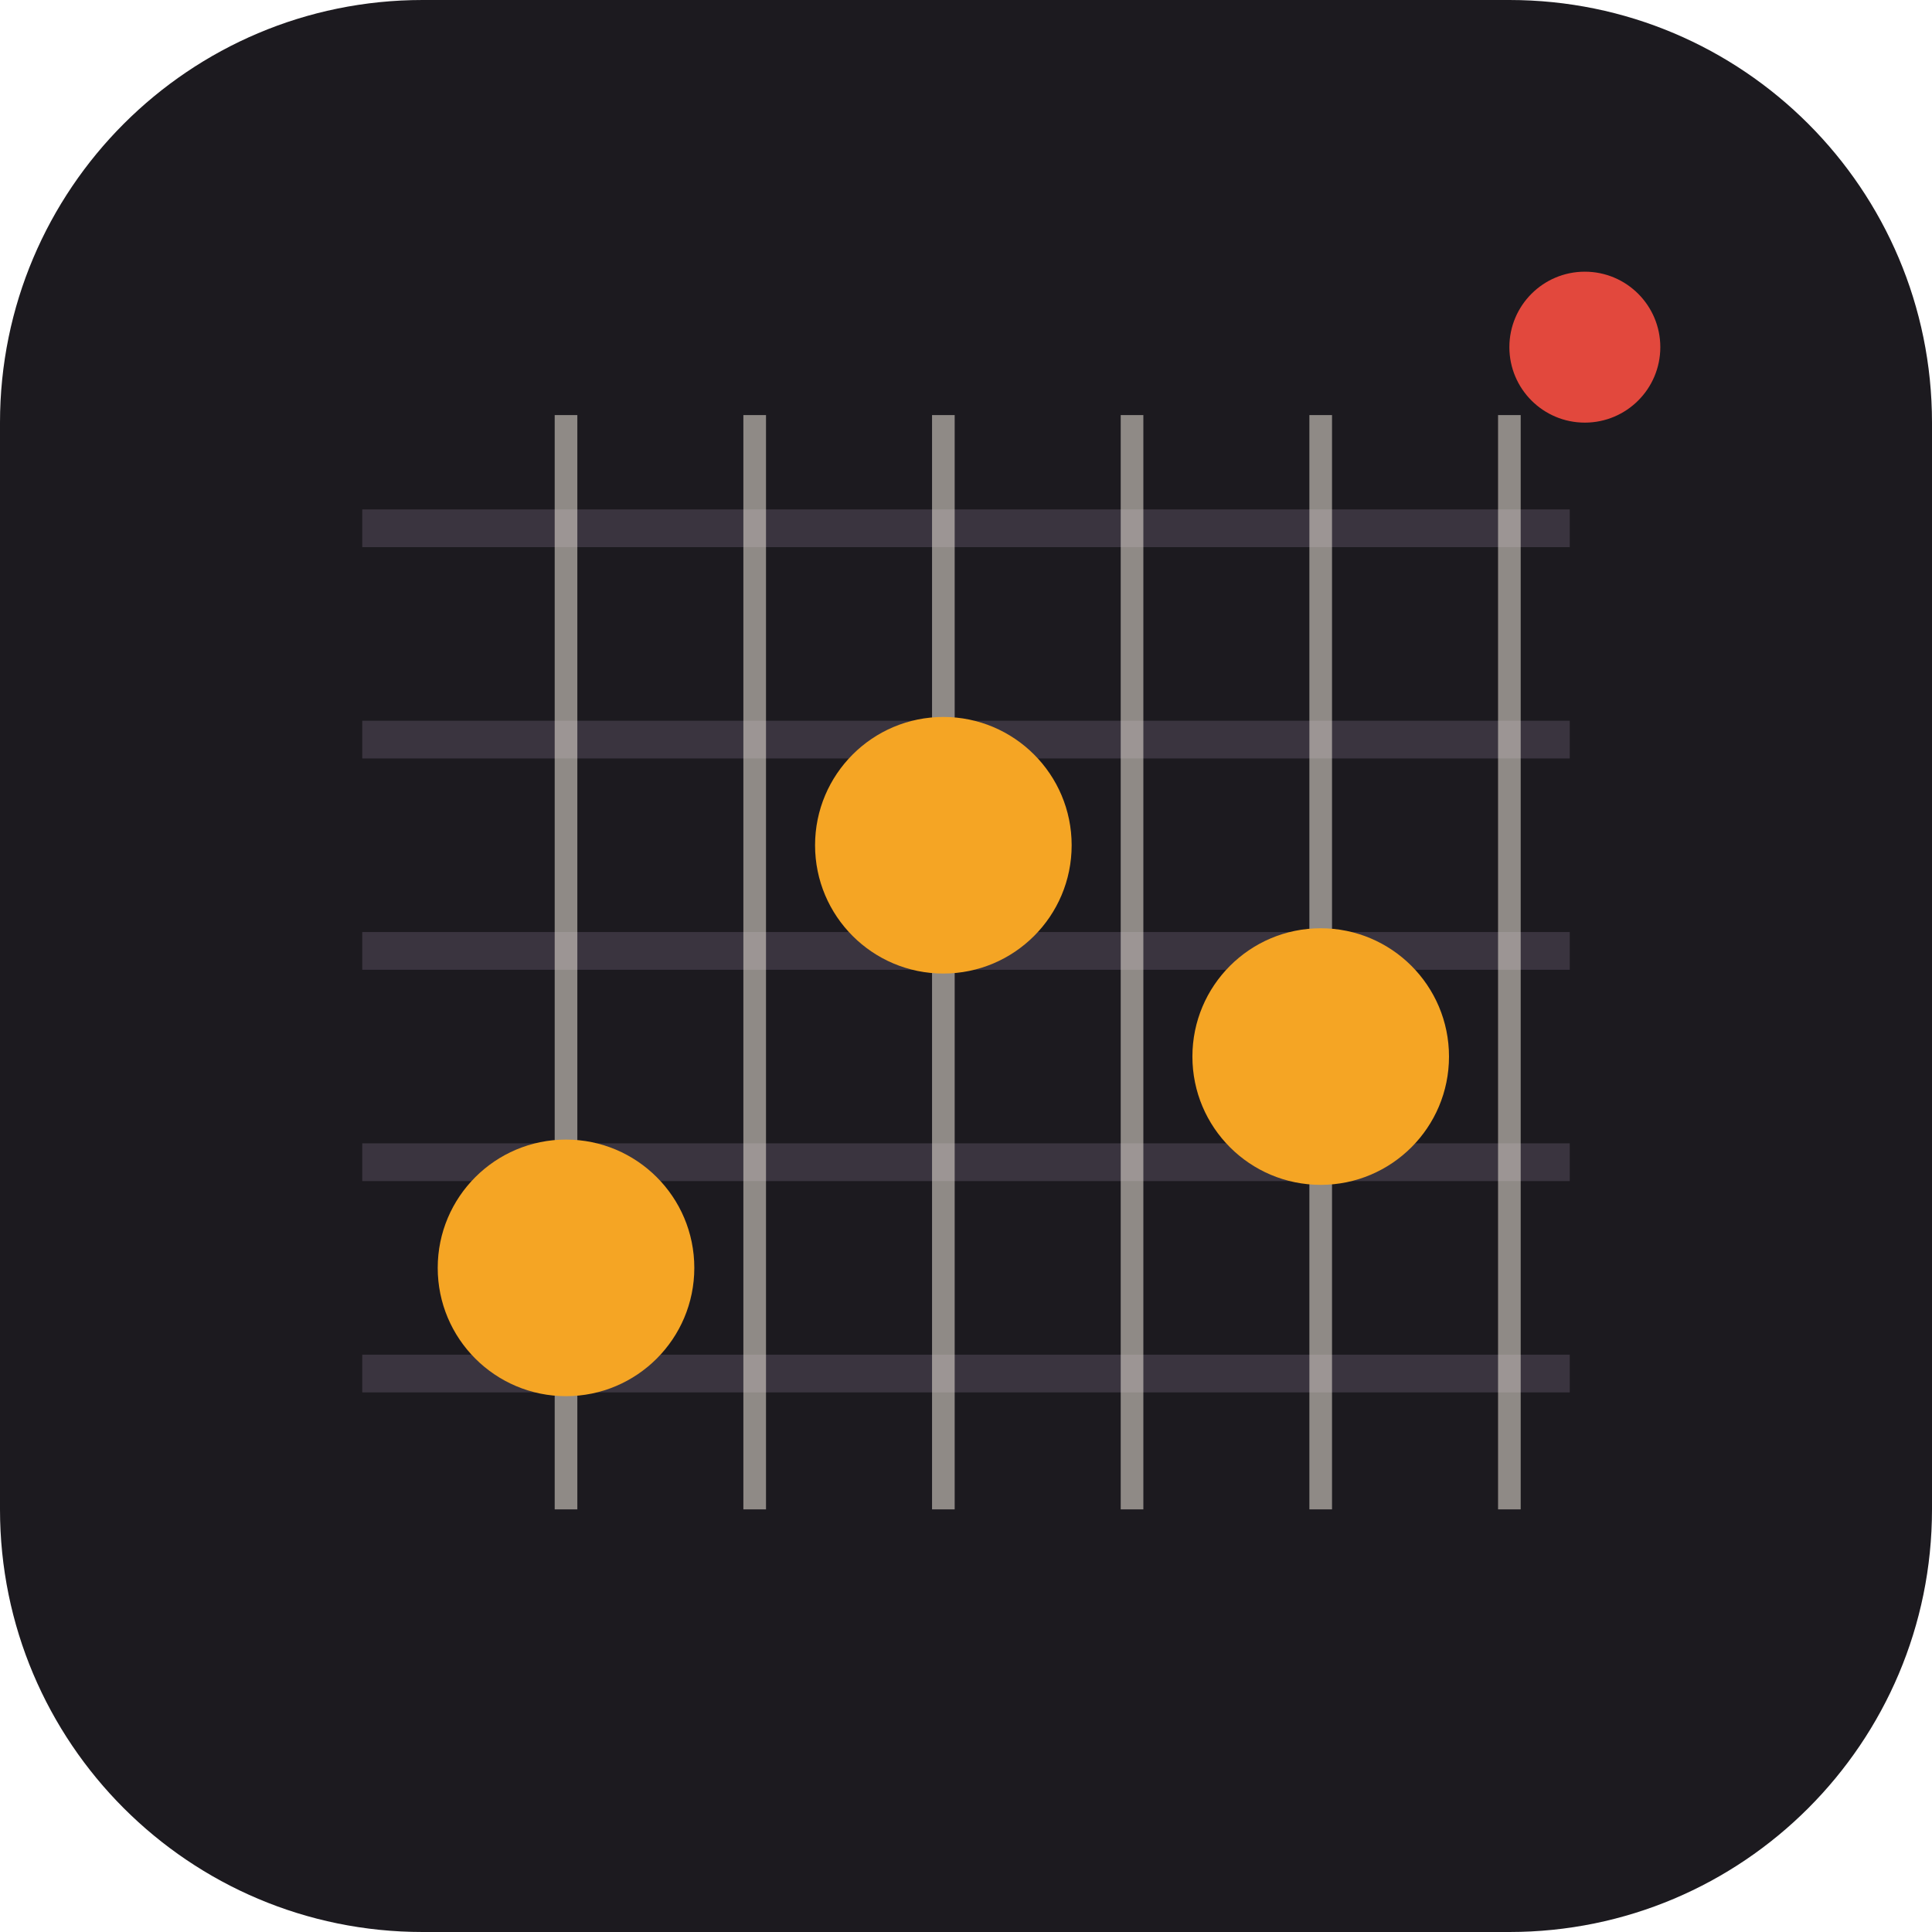
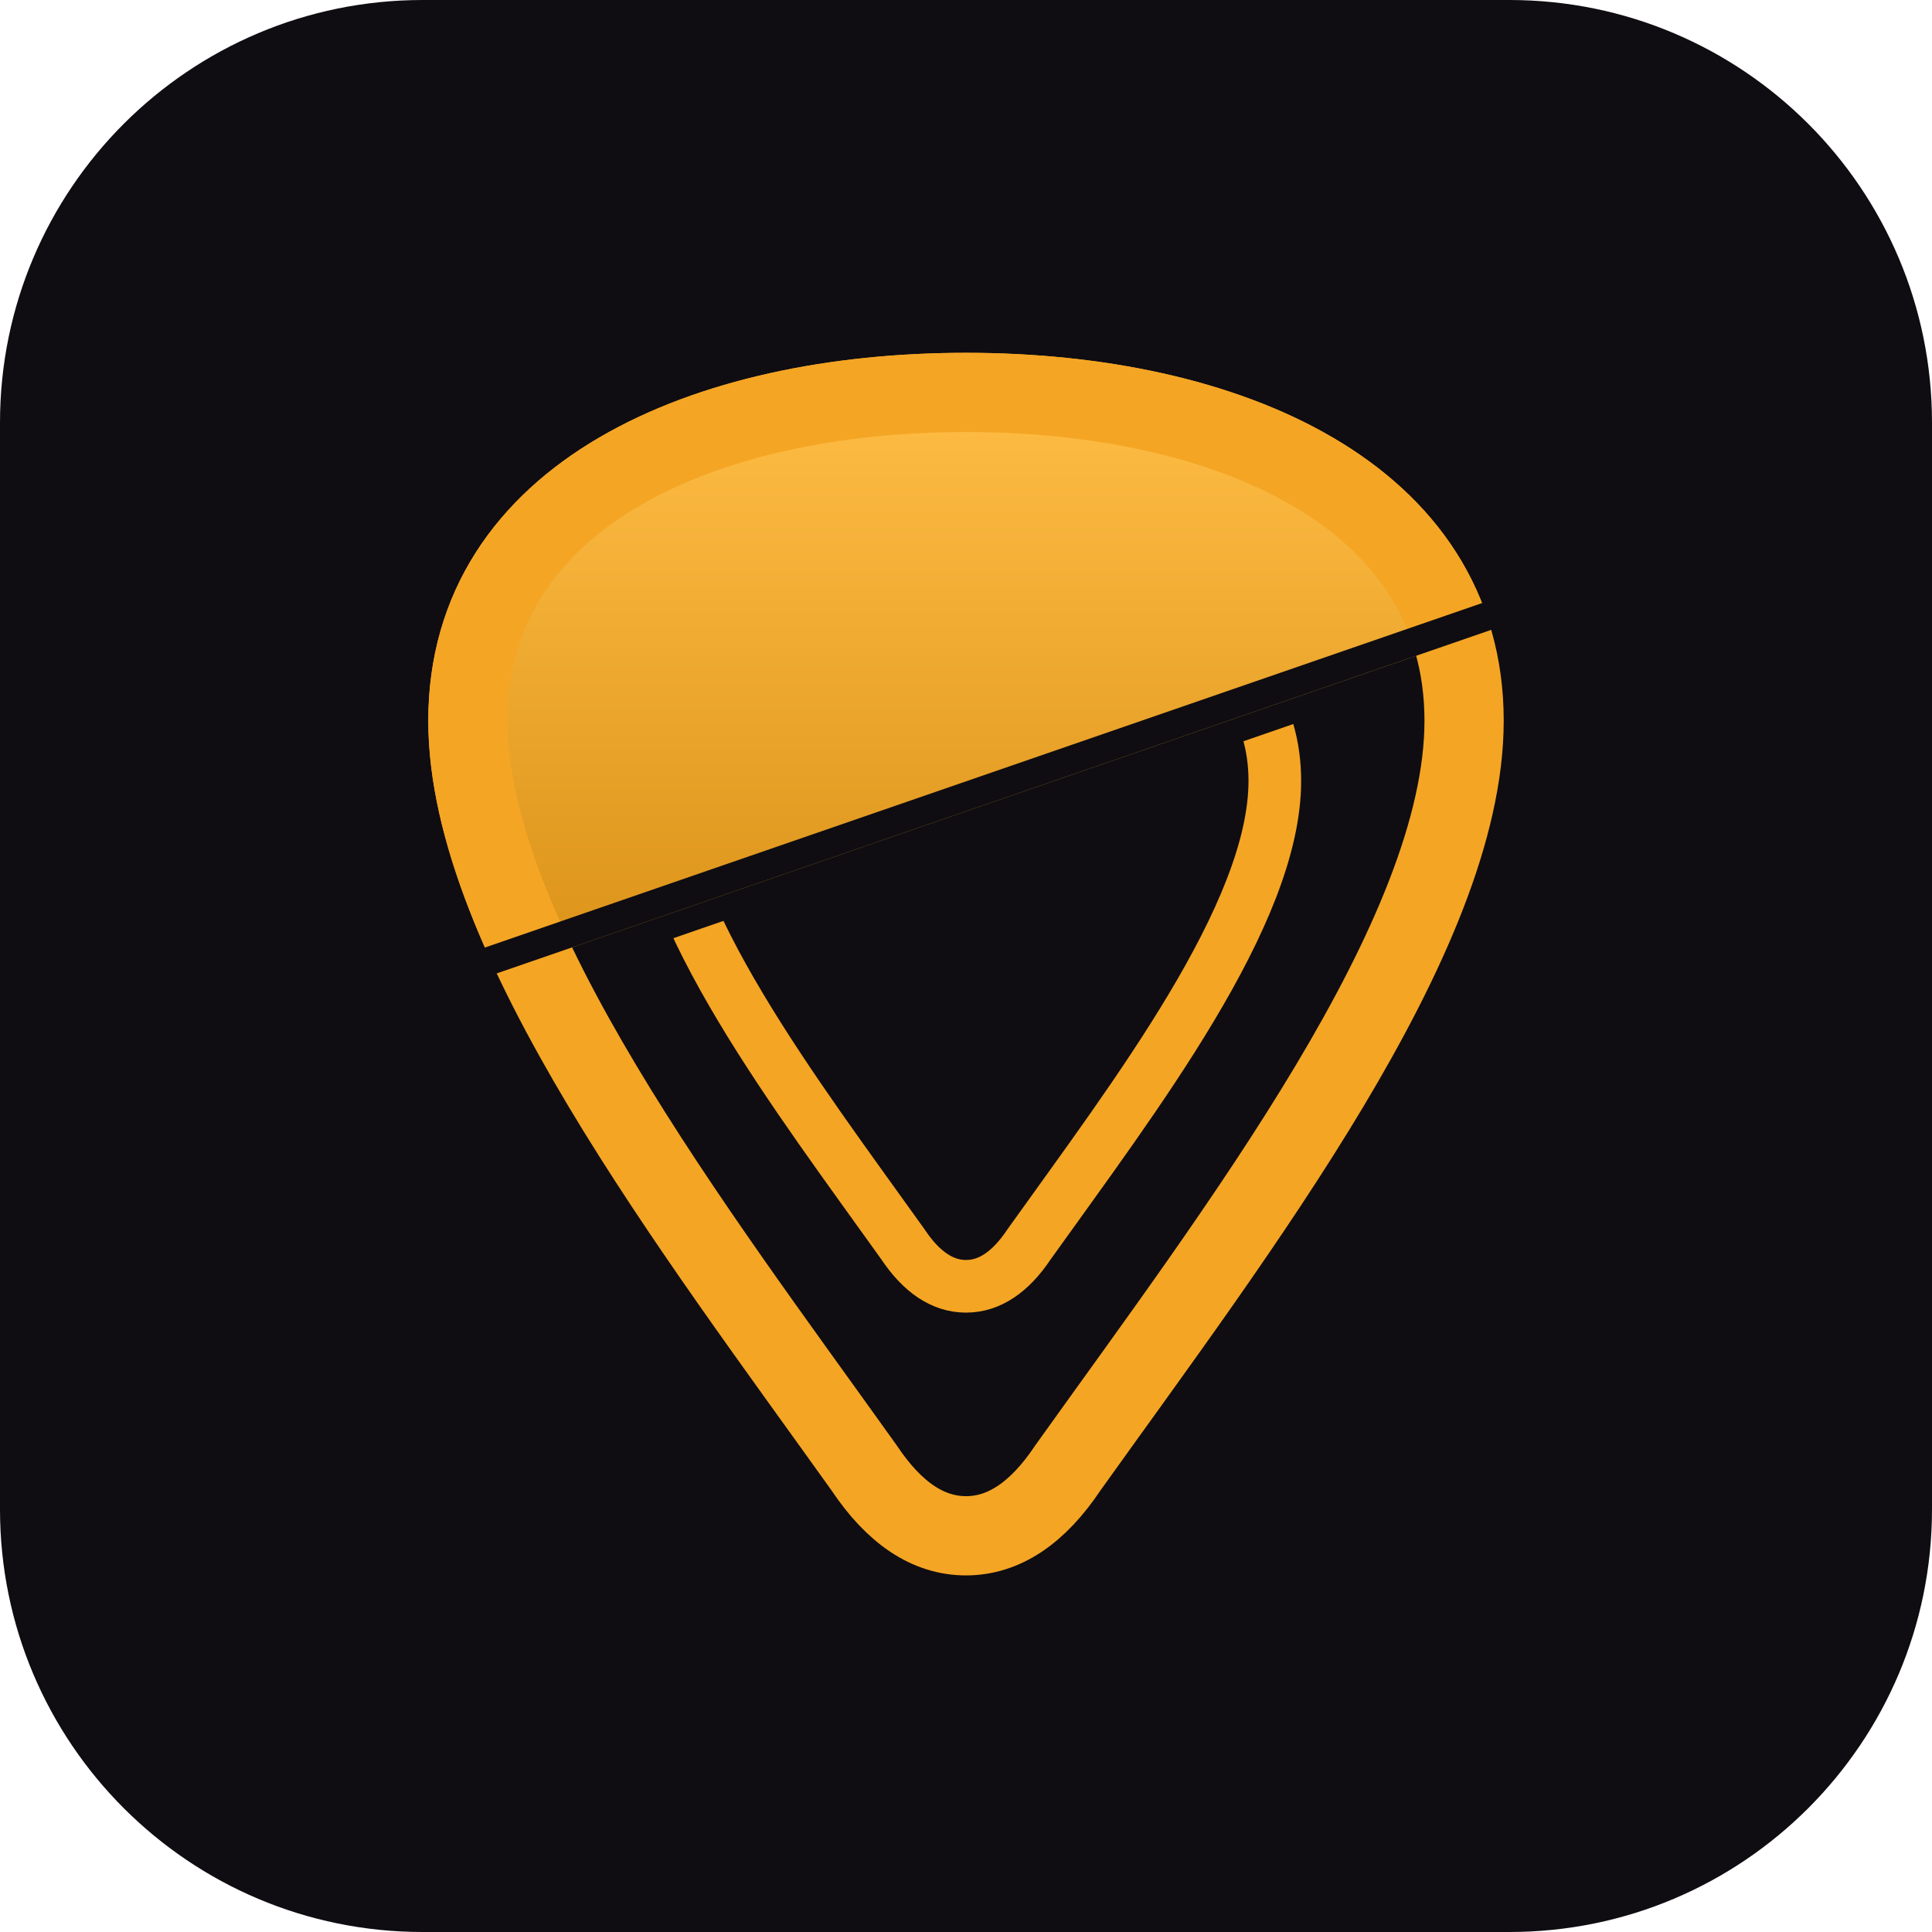
<svg xmlns="http://www.w3.org/2000/svg" viewBox="0 0 512 512">
-   <rect width="512" height="512" rx="112" fill="#1c1a1f" />
-   <g stroke="#3a343f" stroke-width="10">
-     <line x1="96" y1="140" x2="416" y2="140" />
-     <line x1="96" y1="196" x2="416" y2="196" />
-     <line x1="96" y1="252" x2="416" y2="252" />
-     <line x1="96" y1="308" x2="416" y2="308" />
-     <line x1="96" y1="364" x2="416" y2="364" />
+   <defs>
+     <linearGradient id="g" x1="0" y1="0" x2="0" y2="1">
+       <stop offset="0" stop-color="#ffbd45" />
+       <stop offset=".6" stop-color="#d48a10" />
+     </linearGradient>
+     <clipPath id="t">
+       <path d="M-5 -5H105V22L-5 60Z" />
+     </clipPath>
+     <clipPath id="l">
+       <path d="M-5 60L105 22V120H-5Z" />
+     </clipPath>
+   </defs>
+   <rect width="512" height="512" rx="112" fill="#0f0d12" />
+   <g transform="translate(106 92) scale(3)">
+     <path d="M50 105Q45 105 41 99C26 78 6 52 6 33C6 13 27 4 50 4C73 4 94 13 94 33C94 52 74 78 59 99Q55 105 50 105Z" fill="none" stroke="#f5a524" stroke-width="7" stroke-linejoin="round" />
+     <path d="M50 105Q45 105 41 99C26 78 6 52 6 33C6 13 27 4 50 4C73 4 94 13 94 33C94 52 74 78 59 99Q55 105 50 105Z" clip-path="url(#l)" transform="translate(50 47) scale(.62) translate(-50 -47)" fill="none" stroke="#f5a524" stroke-width="7.5" stroke-linejoin="round" />
+     <path d="M50 105Q45 105 41 99C26 78 6 52 6 33C6 13 27 4 50 4C73 4 94 13 94 33C94 52 74 78 59 99Q55 105 50 105Z" clip-path="url(#t)" fill="url(#g)" stroke="#f5a524" stroke-width="7" stroke-linejoin="round" />
+     <path d="M-5 60L105 22" stroke="#0f0d12" stroke-width="5" clip-path="url(#t)" />
  </g>
-   <g stroke="#ece6da" stroke-width="6" opacity=".55">
-     <line x1="150" y1="110" x2="150" y2="400" />
-     <line x1="200" y1="110" x2="200" y2="400" />
-     <line x1="250" y1="110" x2="250" y2="400" />
-     <line x1="300" y1="110" x2="300" y2="400" />
-     <line x1="350" y1="110" x2="350" y2="400" />
-     <line x1="400" y1="110" x2="400" y2="400" />
-   </g>
-   <circle cx="250" cy="224" r="34" fill="#f5a524" />
-   <circle cx="350" cy="280" r="34" fill="#f5a524" />
-   <circle cx="150" cy="336" r="34" fill="#f5a524" />
-   <circle cx="420" cy="92" r="20" fill="#e2483d" />
</svg>
